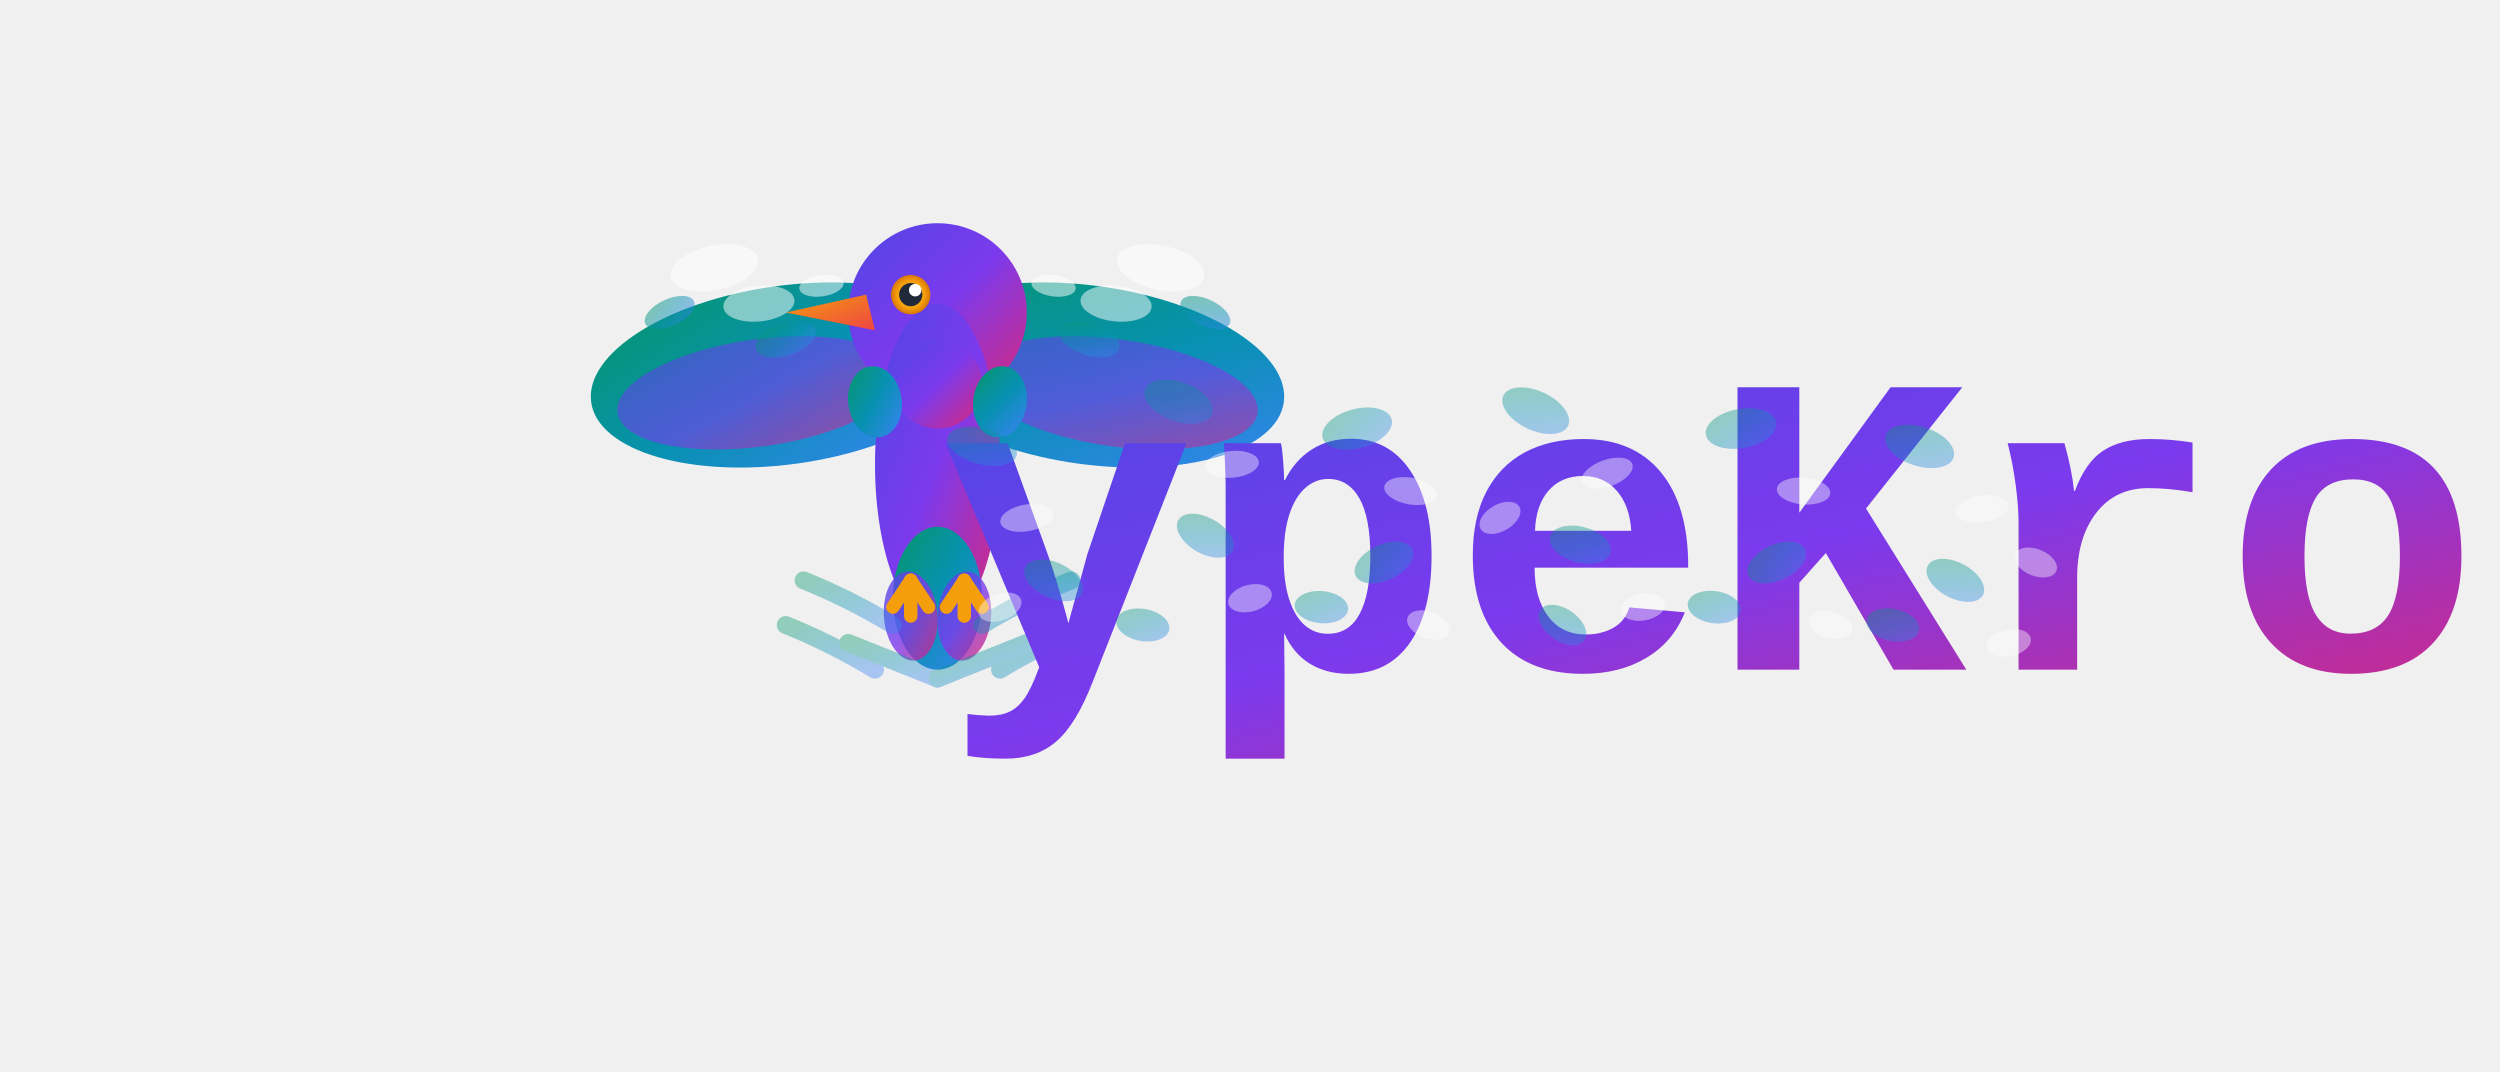
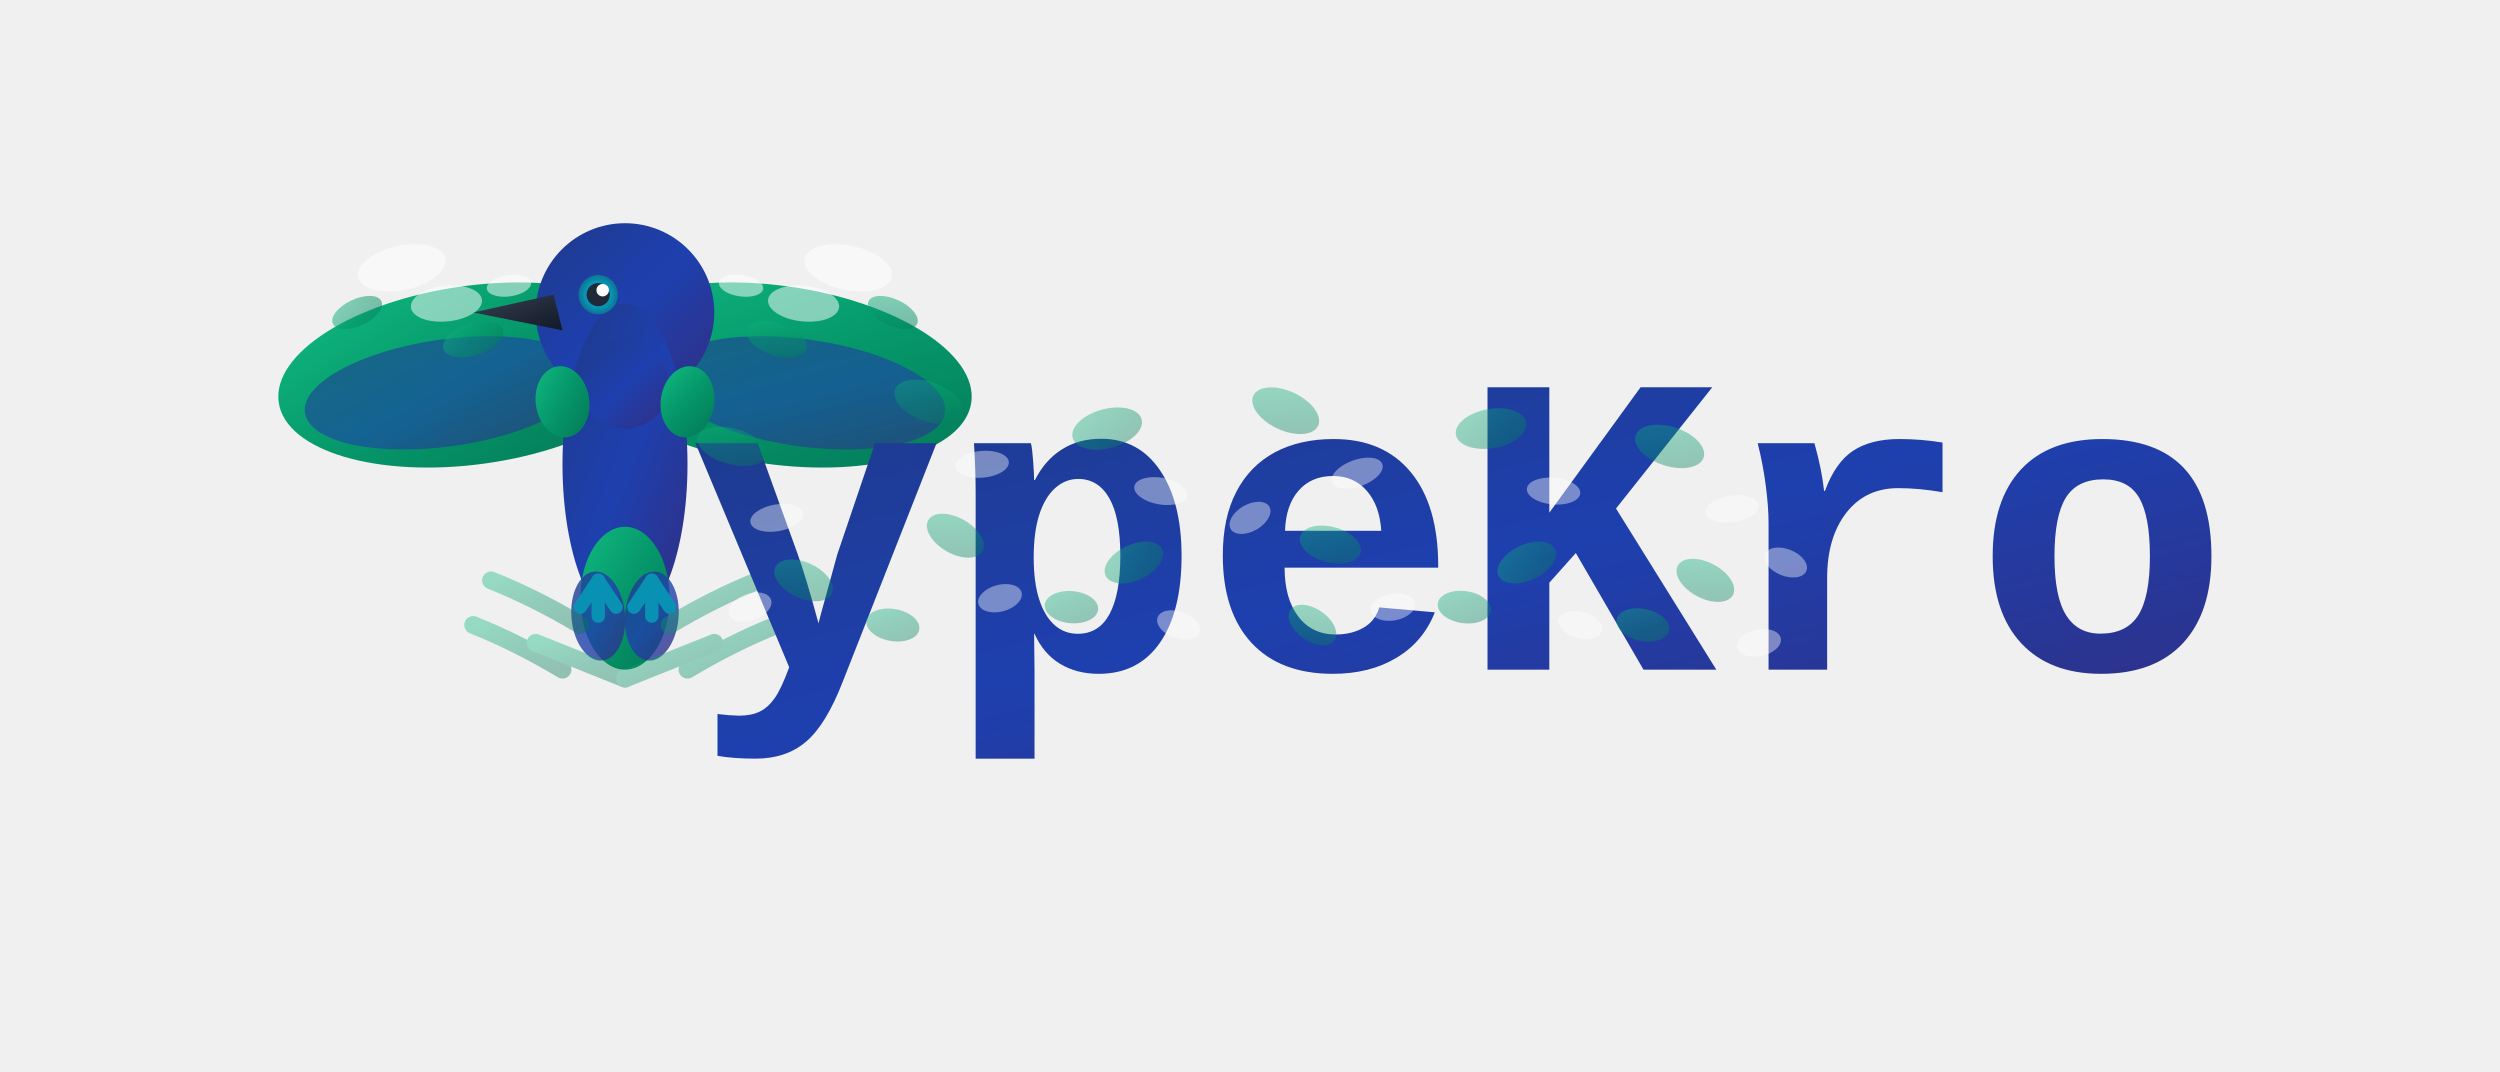
<svg xmlns="http://www.w3.org/2000/svg" width="280" height="120" viewBox="0 0 280 120">
  <defs>
    <linearGradient id="bodyGradient" x1="0%" y1="0%" x2="100%" y2="100%">
-       <stop offset="0%" style="stop-color:#4F46E5;stop-opacity:1" />
-       <stop offset="50%" style="stop-color:#7C3AED;stop-opacity:1" />
-       <stop offset="100%" style="stop-color:#DB2777;stop-opacity:1" />
+       <stop offset="0%" style="stop-color:#1E3A8A;stop-opacity:1" />
+       <stop offset="50%" style="stop-color:#1E40AF;stop-opacity:1" />
+       <stop offset="100%" style="stop-color:#312E81;stop-opacity:1" />
    </linearGradient>
    <linearGradient id="wingGradient" x1="0%" y1="0%" x2="100%" y2="100%">
-       <stop offset="0%" style="stop-color:#059669;stop-opacity:1" />
-       <stop offset="50%" style="stop-color:#0891B2;stop-opacity:1" />
-       <stop offset="100%" style="stop-color:#3B82F6;stop-opacity:1" />
+       <stop offset="0%" style="stop-color:#10B981;stop-opacity:1" />
+       <stop offset="50%" style="stop-color:#059669;stop-opacity:1" />
+       <stop offset="100%" style="stop-color:#047857;stop-opacity:1" />
    </linearGradient>
    <linearGradient id="beakGradient" x1="0%" y1="0%" x2="100%" y2="100%">
-       <stop offset="0%" style="stop-color:#F59E0B;stop-opacity:1" />
-       <stop offset="100%" style="stop-color:#EF4444;stop-opacity:1" />
+       <stop offset="0%" style="stop-color:#374151;stop-opacity:1" />
+       <stop offset="100%" style="stop-color:#111827;stop-opacity:1" />
    </linearGradient>
    <radialGradient id="eyeGradient" cx="50%" cy="50%" r="50%">
-       <stop offset="0%" style="stop-color:#FBBF24;stop-opacity:1" />
-       <stop offset="70%" style="stop-color:#F59E0B;stop-opacity:1" />
-       <stop offset="100%" style="stop-color:#D97706;stop-opacity:1" />
+       <stop offset="0%" style="stop-color:#06B6D4;stop-opacity:1" />
+       <stop offset="70%" style="stop-color:#0891B2;stop-opacity:1" />
+       <stop offset="100%" style="stop-color:#0E7490;stop-opacity:1" />
    </radialGradient>
    <linearGradient id="textGradient" x1="0%" y1="0%" x2="100%" y2="100%">
-       <stop offset="0%" style="stop-color:#1F2937;stop-opacity:1" />
-       <stop offset="100%" style="stop-color:#4B5563;stop-opacity:1" />
+       <stop offset="0%" style="stop-color:#1E40AF;stop-opacity:1" />
+       <stop offset="100%" style="stop-color:#065F46;stop-opacity:1" />
    </linearGradient>
  </defs>
-   <ellipse cx="88" cy="42" rx="22" ry="10" fill="url(#wingGradient)" transform="rotate(-8 88 42)" />
-   <ellipse cx="85" cy="44" rx="16" ry="6" fill="url(#bodyGradient)" opacity="0.6" transform="rotate(-8 85 44)" />
-   <ellipse cx="122" cy="42" rx="22" ry="10" fill="url(#wingGradient)" transform="rotate(8 122 42)" />
-   <ellipse cx="125" cy="44" rx="16" ry="6" fill="url(#bodyGradient)" opacity="0.6" transform="rotate(8 125 44)" />
-   <circle cx="105" cy="35" r="10" fill="url(#bodyGradient)" />
-   <ellipse cx="105" cy="52" rx="7" ry="18" fill="url(#bodyGradient)" />
-   <ellipse cx="105" cy="43" rx="5" ry="5" fill="url(#bodyGradient)" />
-   <polygon points="97,33 88,35 98,37" fill="url(#beakGradient)" />
-   <circle cx="102" cy="33" r="2.2" fill="url(#eyeGradient)" />
-   <circle cx="102" cy="33" r="1.3" fill="#1F2937" />
-   <circle cx="102.5" cy="32.5" r="0.7" fill="#FFFFFF" />
-   <ellipse cx="98" cy="45" rx="3" ry="4" fill="url(#wingGradient)" transform="rotate(-8 98 45)" />
-   <ellipse cx="112" cy="45" rx="3" ry="4" fill="url(#wingGradient)" transform="rotate(8 112 45)" />
-   <ellipse cx="105" cy="67" rx="5" ry="8" fill="url(#wingGradient)" />
-   <ellipse cx="102" cy="69" rx="3" ry="5" fill="url(#bodyGradient)" opacity="0.8" transform="rotate(-5 102 69)" />
-   <ellipse cx="108" cy="69" rx="3" ry="5" fill="url(#bodyGradient)" opacity="0.8" transform="rotate(5 108 69)" />
-   <g transform="translate(102, 65)">
-     <line x1="0" y1="0" x2="-2" y2="3" stroke="#F59E0B" stroke-width="1.5" stroke-linecap="round" />
-     <line x1="0" y1="0" x2="0" y2="4" stroke="#F59E0B" stroke-width="1.5" stroke-linecap="round" />
-     <line x1="0" y1="0" x2="2" y2="3" stroke="#F59E0B" stroke-width="1.5" stroke-linecap="round" />
-   </g>
-   <g transform="translate(108, 65)">
-     <line x1="0" y1="0" x2="-2" y2="3" stroke="#F59E0B" stroke-width="1.5" stroke-linecap="round" />
-     <line x1="0" y1="0" x2="0" y2="4" stroke="#F59E0B" stroke-width="1.5" stroke-linecap="round" />
-     <line x1="0" y1="0" x2="2" y2="3" stroke="#F59E0B" stroke-width="1.5" stroke-linecap="round" />
-   </g>
-   <g opacity="0.4" stroke="url(#wingGradient)" stroke-width="2" stroke-linecap="round" fill="none">
-     <path d="M90,65 Q95,67 100,70" />
-     <path d="M88,70 Q93,72 98,75" />
-     <path d="M110,70 Q115,67 120,65" />
-     <path d="M112,75 Q117,72 122,70" />
-     <path d="M95,72 Q100,74 105,76" />
-     <path d="M105,76 Q110,74 115,72" />
-   </g>
-   <text x="105" y="75" font-family="Courier New, monospace" font-size="48" font-weight="bold" fill="url(#bodyGradient)">ypeKro</text>
-   <g opacity="0.4">
-     <ellipse cx="110" cy="50" rx="4" ry="2" fill="url(#wingGradient)" transform="rotate(15 110 50)" />
-     <ellipse cx="115" cy="58" rx="3" ry="1.5" fill="#FFFFFF" transform="rotate(-10 115 58)" />
-     <ellipse cx="118" cy="65" rx="3.5" ry="2" fill="url(#wingGradient)" transform="rotate(25 118 65)" />
-     <ellipse cx="112" cy="68" rx="2.5" ry="1.5" fill="#FFFFFF" transform="rotate(-20 112 68)" />
-     <ellipse cx="132" cy="45" rx="4" ry="2.2" fill="url(#wingGradient)" transform="rotate(20 132 45)" />
-     <ellipse cx="138" cy="52" rx="3" ry="1.5" fill="#FFFFFF" transform="rotate(-5 138 52)" />
-     <ellipse cx="135" cy="60" rx="3.5" ry="2" fill="url(#wingGradient)" transform="rotate(30 135 60)" />
-     <ellipse cx="140" cy="67" rx="2.5" ry="1.5" fill="#FFFFFF" transform="rotate(-15 140 67)" />
-     <ellipse cx="128" cy="70" rx="3" ry="1.8" fill="url(#wingGradient)" transform="rotate(10 128 70)" />
-     <ellipse cx="152" cy="48" rx="4" ry="2.2" fill="url(#wingGradient)" transform="rotate(-15 152 48)" />
-     <ellipse cx="158" cy="55" rx="3" ry="1.5" fill="#FFFFFF" transform="rotate(10 158 55)" />
-     <ellipse cx="155" cy="63" rx="3.5" ry="2" fill="url(#wingGradient)" transform="rotate(-25 155 63)" />
-     <ellipse cx="160" cy="70" rx="2.5" ry="1.5" fill="#FFFFFF" transform="rotate(20 160 70)" />
-     <ellipse cx="148" cy="68" rx="3" ry="1.8" fill="url(#wingGradient)" transform="rotate(5 148 68)" />
-     <ellipse cx="172" cy="46" rx="4" ry="2.2" fill="url(#wingGradient)" transform="rotate(25 172 46)" />
-     <ellipse cx="180" cy="53" rx="3" ry="1.5" fill="#FFFFFF" transform="rotate(-20 180 53)" />
-     <ellipse cx="177" cy="61" rx="3.5" ry="2" fill="url(#wingGradient)" transform="rotate(15 177 61)" />
-     <ellipse cx="184" cy="68" rx="2.5" ry="1.5" fill="#FFFFFF" transform="rotate(-10 184 68)" />
-     <ellipse cx="175" cy="70" rx="3" ry="1.8" fill="url(#wingGradient)" transform="rotate(35 175 70)" />
-     <ellipse cx="168" cy="58" rx="2.5" ry="1.5" fill="#FFFFFF" transform="rotate(-30 168 58)" />
-     <ellipse cx="195" cy="48" rx="4" ry="2.2" fill="url(#wingGradient)" transform="rotate(-10 195 48)" />
-     <ellipse cx="202" cy="55" rx="3" ry="1.5" fill="#FFFFFF" transform="rotate(5 202 55)" />
-     <ellipse cx="199" cy="63" rx="3.5" ry="2" fill="url(#wingGradient)" transform="rotate(-25 199 63)" />
-     <ellipse cx="205" cy="70" rx="2.5" ry="1.5" fill="#FFFFFF" transform="rotate(15 205 70)" />
-     <ellipse cx="192" cy="68" rx="3" ry="1.8" fill="url(#wingGradient)" transform="rotate(8 192 68)" />
-     <ellipse cx="215" cy="50" rx="4" ry="2.2" fill="url(#wingGradient)" transform="rotate(18 215 50)" />
-     <ellipse cx="222" cy="57" rx="3" ry="1.5" fill="#FFFFFF" transform="rotate(-8 222 57)" />
-     <ellipse cx="219" cy="65" rx="3.5" ry="2" fill="url(#wingGradient)" transform="rotate(28 219 65)" />
-     <ellipse cx="225" cy="72" rx="2.5" ry="1.5" fill="#FFFFFF" transform="rotate(-12 225 72)" />
-     <ellipse cx="212" cy="70" rx="3" ry="1.8" fill="url(#wingGradient)" transform="rotate(12 212 70)" />
-     <ellipse cx="228" cy="63" rx="2.5" ry="1.5" fill="#FFFFFF" transform="rotate(22 228 63)" />
-   </g>
-   <g opacity="0.5">
-     <ellipse cx="80" cy="30" rx="5" ry="2.5" fill="#FFFFFF" transform="rotate(-12 80 30)" />
-     <ellipse cx="85" cy="34" rx="4" ry="2" fill="#FFFFFF" transform="rotate(-6 85 34)" />
-     <ellipse cx="88" cy="38" rx="3.5" ry="1.8" fill="url(#wingGradient)" transform="rotate(-18 88 38)" />
-     <ellipse cx="130" cy="30" rx="5" ry="2.5" fill="#FFFFFF" transform="rotate(12 130 30)" />
-     <ellipse cx="125" cy="34" rx="4" ry="2" fill="#FFFFFF" transform="rotate(6 125 34)" />
-     <ellipse cx="122" cy="38" rx="3.5" ry="1.8" fill="url(#wingGradient)" transform="rotate(18 122 38)" />
-     <ellipse cx="75" cy="35" rx="3" ry="1.5" fill="url(#wingGradient)" transform="rotate(-25 75 35)" />
-     <ellipse cx="135" cy="35" rx="3" ry="1.5" fill="url(#wingGradient)" transform="rotate(25 135 35)" />
-     <ellipse cx="92" cy="32" rx="2.5" ry="1.2" fill="#FFFFFF" transform="rotate(-8 92 32)" />
-     <ellipse cx="118" cy="32" rx="2.5" ry="1.2" fill="#FFFFFF" transform="rotate(8 118 32)" />
+   <g transform="translate(25, 0)">
+     <ellipse cx="28" cy="42" rx="22" ry="10" fill="url(#wingGradient)" transform="rotate(-8 28 42)" />
+     <ellipse cx="25" cy="44" rx="16" ry="6" fill="url(#bodyGradient)" opacity="0.6" transform="rotate(-8 25 44)" />
+     <ellipse cx="62" cy="42" rx="22" ry="10" fill="url(#wingGradient)" transform="rotate(8 62 42)" />
+     <ellipse cx="65" cy="44" rx="16" ry="6" fill="url(#bodyGradient)" opacity="0.6" transform="rotate(8 65 44)" />
+     <circle cx="45" cy="35" r="10" fill="url(#bodyGradient)" />
+     <ellipse cx="45" cy="52" rx="7" ry="18" fill="url(#bodyGradient)" />
+     <ellipse cx="45" cy="43" rx="5" ry="5" fill="url(#bodyGradient)" />
+     <polygon points="37,33 28,35 38,37" fill="url(#beakGradient)" />
+     <circle cx="42" cy="33" r="2.2" fill="url(#eyeGradient)" />
+     <circle cx="42" cy="33" r="1.3" fill="#1F2937" />
+     <circle cx="42.5" cy="32.5" r="0.7" fill="#FFFFFF" />
+     <ellipse cx="38" cy="45" rx="3" ry="4" fill="url(#wingGradient)" transform="rotate(-8 38 45)" />
+     <ellipse cx="52" cy="45" rx="3" ry="4" fill="url(#wingGradient)" transform="rotate(8 52 45)" />
+     <ellipse cx="45" cy="67" rx="5" ry="8" fill="url(#wingGradient)" />
+     <ellipse cx="42" cy="69" rx="3" ry="5" fill="url(#bodyGradient)" opacity="0.8" transform="rotate(-5 42 69)" />
+     <ellipse cx="48" cy="69" rx="3" ry="5" fill="url(#bodyGradient)" opacity="0.8" transform="rotate(5 48 69)" />
+     <g transform="translate(42, 65)">
+       <line x1="0" y1="0" x2="-2" y2="3" stroke="#0891B2" stroke-width="1.5" stroke-linecap="round" />
+       <line x1="0" y1="0" x2="0" y2="4" stroke="#0891B2" stroke-width="1.5" stroke-linecap="round" />
+       <line x1="0" y1="0" x2="2" y2="3" stroke="#0891B2" stroke-width="1.5" stroke-linecap="round" />
+     </g>
+     <g transform="translate(48, 65)">
+       <line x1="0" y1="0" x2="-2" y2="3" stroke="#0891B2" stroke-width="1.5" stroke-linecap="round" />
+       <line x1="0" y1="0" x2="0" y2="4" stroke="#0891B2" stroke-width="1.5" stroke-linecap="round" />
+       <line x1="0" y1="0" x2="2" y2="3" stroke="#0891B2" stroke-width="1.5" stroke-linecap="round" />
+     </g>
+     <g opacity="0.4" stroke="url(#wingGradient)" stroke-width="2" stroke-linecap="round" fill="none">
+       <path d="M30,65 Q35,67 40,70" />
+       <path d="M28,70 Q33,72 38,75" />
+       <path d="M50,70 Q55,67 60,65" />
+       <path d="M52,75 Q57,72 62,70" />
+       <path d="M35,72 Q40,74 45,76" />
+       <path d="M45,76 Q50,74 55,72" />
+     </g>
+     <text x="52" y="75" font-family="Courier New, monospace" font-size="48" font-weight="bold" fill="url(#bodyGradient)">ypeKro</text>
+     <g opacity="0.4">
+       <ellipse cx="57" cy="50" rx="4" ry="2" fill="url(#wingGradient)" transform="rotate(15 57 50)" />
+       <ellipse cx="62" cy="58" rx="3" ry="1.5" fill="#FFFFFF" transform="rotate(-10 62 58)" />
+       <ellipse cx="65" cy="65" rx="3.5" ry="2" fill="url(#wingGradient)" transform="rotate(25 65 65)" />
+       <ellipse cx="59" cy="68" rx="2.5" ry="1.5" fill="#FFFFFF" transform="rotate(-20 59 68)" />
+       <ellipse cx="79" cy="45" rx="4" ry="2.2" fill="url(#wingGradient)" transform="rotate(20 79 45)" />
+       <ellipse cx="85" cy="52" rx="3" ry="1.5" fill="#FFFFFF" transform="rotate(-5 85 52)" />
+       <ellipse cx="82" cy="60" rx="3.5" ry="2" fill="url(#wingGradient)" transform="rotate(30 82 60)" />
+       <ellipse cx="87" cy="67" rx="2.5" ry="1.5" fill="#FFFFFF" transform="rotate(-15 87 67)" />
+       <ellipse cx="75" cy="70" rx="3" ry="1.8" fill="url(#wingGradient)" transform="rotate(10 75 70)" />
+       <ellipse cx="99" cy="48" rx="4" ry="2.2" fill="url(#wingGradient)" transform="rotate(-15 99 48)" />
+       <ellipse cx="105" cy="55" rx="3" ry="1.5" fill="#FFFFFF" transform="rotate(10 105 55)" />
+       <ellipse cx="102" cy="63" rx="3.5" ry="2" fill="url(#wingGradient)" transform="rotate(-25 102 63)" />
+       <ellipse cx="107" cy="70" rx="2.5" ry="1.5" fill="#FFFFFF" transform="rotate(20 107 70)" />
+       <ellipse cx="95" cy="68" rx="3" ry="1.8" fill="url(#wingGradient)" transform="rotate(5 95 68)" />
+       <ellipse cx="119" cy="46" rx="4" ry="2.2" fill="url(#wingGradient)" transform="rotate(25 119 46)" />
+       <ellipse cx="127" cy="53" rx="3" ry="1.5" fill="#FFFFFF" transform="rotate(-20 127 53)" />
+       <ellipse cx="124" cy="61" rx="3.5" ry="2" fill="url(#wingGradient)" transform="rotate(15 124 61)" />
+       <ellipse cx="131" cy="68" rx="2.5" ry="1.5" fill="#FFFFFF" transform="rotate(-10 131 68)" />
+       <ellipse cx="122" cy="70" rx="3" ry="1.8" fill="url(#wingGradient)" transform="rotate(35 122 70)" />
+       <ellipse cx="115" cy="58" rx="2.5" ry="1.5" fill="#FFFFFF" transform="rotate(-30 115 58)" />
+       <ellipse cx="142" cy="48" rx="4" ry="2.2" fill="url(#wingGradient)" transform="rotate(-10 142 48)" />
+       <ellipse cx="149" cy="55" rx="3" ry="1.5" fill="#FFFFFF" transform="rotate(5 149 55)" />
+       <ellipse cx="146" cy="63" rx="3.5" ry="2" fill="url(#wingGradient)" transform="rotate(-25 146 63)" />
+       <ellipse cx="152" cy="70" rx="2.5" ry="1.5" fill="#FFFFFF" transform="rotate(15 152 70)" />
+       <ellipse cx="139" cy="68" rx="3" ry="1.8" fill="url(#wingGradient)" transform="rotate(8 139 68)" />
+       <ellipse cx="162" cy="50" rx="4" ry="2.2" fill="url(#wingGradient)" transform="rotate(18 162 50)" />
+       <ellipse cx="169" cy="57" rx="3" ry="1.5" fill="#FFFFFF" transform="rotate(-8 169 57)" />
+       <ellipse cx="166" cy="65" rx="3.5" ry="2" fill="url(#wingGradient)" transform="rotate(28 166 65)" />
+       <ellipse cx="172" cy="72" rx="2.5" ry="1.5" fill="#FFFFFF" transform="rotate(-12 172 72)" />
+       <ellipse cx="159" cy="70" rx="3" ry="1.8" fill="url(#wingGradient)" transform="rotate(12 159 70)" />
+       <ellipse cx="175" cy="63" rx="2.5" ry="1.5" fill="#FFFFFF" transform="rotate(22 175 63)" />
+     </g>
+     <g opacity="0.5">
+       <ellipse cx="20" cy="30" rx="5" ry="2.5" fill="#FFFFFF" transform="rotate(-12 20 30)" />
+       <ellipse cx="25" cy="34" rx="4" ry="2" fill="#FFFFFF" transform="rotate(-6 25 34)" />
+       <ellipse cx="28" cy="38" rx="3.5" ry="1.8" fill="url(#wingGradient)" transform="rotate(-18 28 38)" />
+       <ellipse cx="70" cy="30" rx="5" ry="2.5" fill="#FFFFFF" transform="rotate(12 70 30)" />
+       <ellipse cx="65" cy="34" rx="4" ry="2" fill="#FFFFFF" transform="rotate(6 65 34)" />
+       <ellipse cx="62" cy="38" rx="3.5" ry="1.8" fill="url(#wingGradient)" transform="rotate(18 62 38)" />
+       <ellipse cx="15" cy="35" rx="3" ry="1.5" fill="url(#wingGradient)" transform="rotate(-25 15 35)" />
+       <ellipse cx="75" cy="35" rx="3" ry="1.5" fill="url(#wingGradient)" transform="rotate(25 75 35)" />
+       <ellipse cx="32" cy="32" rx="2.5" ry="1.2" fill="#FFFFFF" transform="rotate(-8 32 32)" />
+       <ellipse cx="58" cy="32" rx="2.5" ry="1.2" fill="#FFFFFF" transform="rotate(8 58 32)" />
+     </g>
  </g>
</svg>
